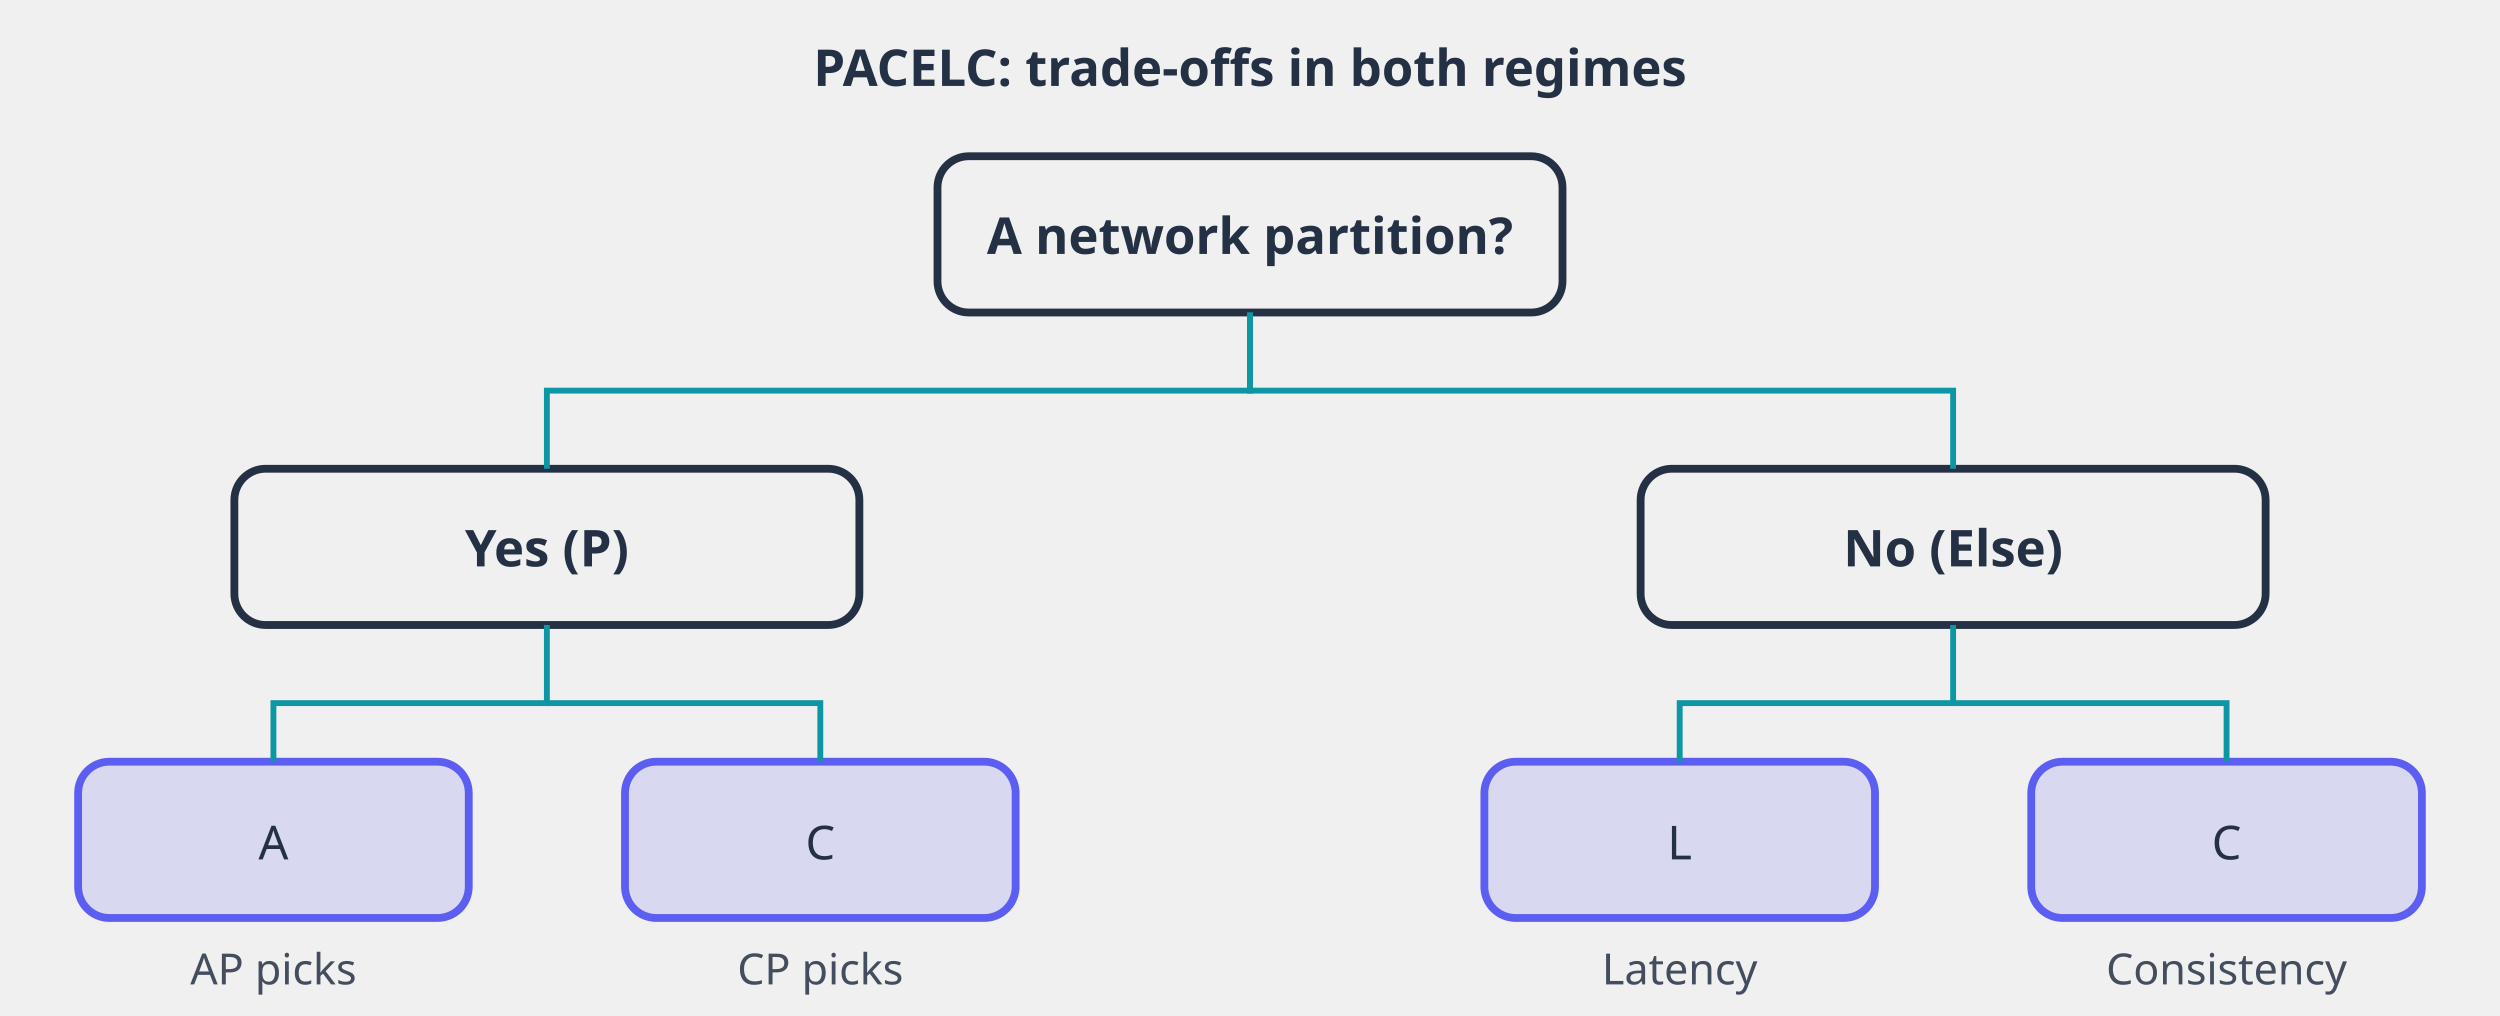
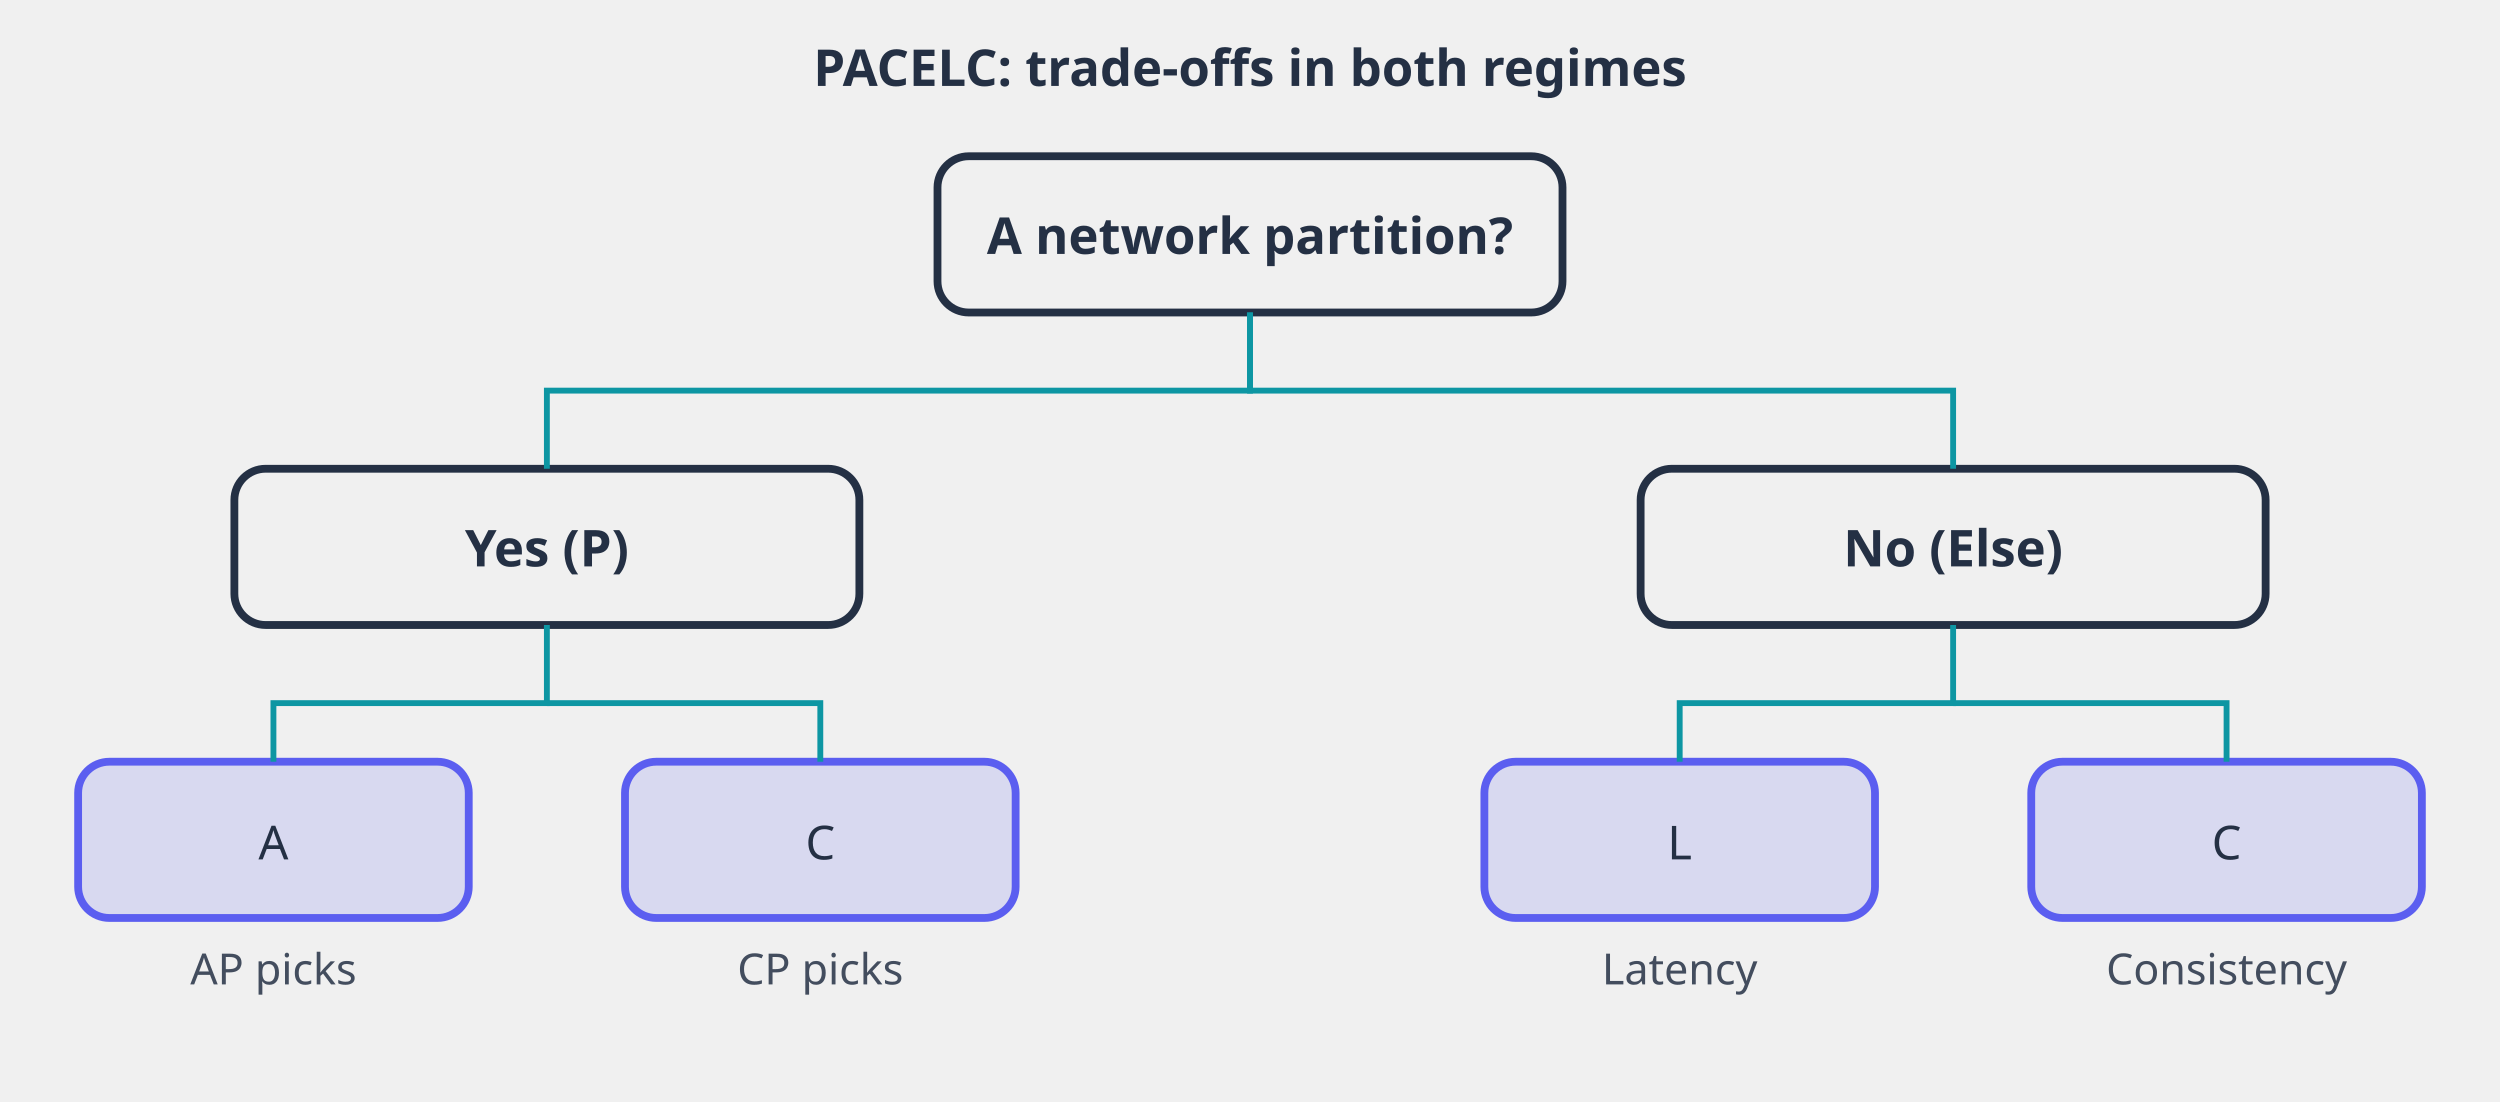
- <svg xmlns="http://www.w3.org/2000/svg" viewBox="0 0 640 260" role="img" aria-label="PACELC decision tree for partition vs no-partition trade-offs" style="max-width:100%;height:auto;margin:1.5rem auto;display:block;font:13px/1.3 ui-sans-serif,system-ui,sans-serif;">
+ <svg xmlns="http://www.w3.org/2000/svg" viewBox="0 0 640 282" role="img" aria-label="PACELC decision tree for partition vs no-partition trade-offs" style="font:13px/1.3 ui-sans-serif,system-ui,sans-serif;">
  <style>
    svg{color:#243044;}
    .flow{stroke:#0d96a3;}
    .flowfill{fill:#0d96a3;}
    .hl{fill:#5b5ef0;fill-opacity:.16;stroke:#5b5ef0;}
    .hl-solid{fill:#5b5ef0;stroke:#5b5ef0;}
    .on-hl{fill:#ffffff;}
    .step{fill:#64748b;stroke:#64748b;}
  </style>
  <text x="320" y="22" text-anchor="middle" fill="currentColor" font-weight="600">PACELC: trade-offs in both regimes</text>
  <g fill="none" stroke="currentColor" stroke-width="2">
    <rect x="240" y="40" width="160" height="40" rx="8" />
    <rect x="60" y="120" width="160" height="40" rx="8" />
    <rect x="420" y="120" width="160" height="40" rx="8" />
    <rect class="hl" x="20" y="195" width="100" height="40" rx="8" fill="currentColor" fill-opacity="0.1" stroke="currentColor" />
    <rect class="hl" x="160" y="195" width="100" height="40" rx="8" fill="currentColor" fill-opacity="0.1" stroke="currentColor" />
    <rect class="hl" x="380" y="195" width="100" height="40" rx="8" fill="currentColor" fill-opacity="0.1" stroke="currentColor" />
    <rect class="hl" x="520" y="195" width="100" height="40" rx="8" fill="currentColor" fill-opacity="0.1" stroke="currentColor" />
  </g>
  <g fill="currentColor" text-anchor="middle">
    <text x="320" y="65" font-weight="700">A network partition?</text>
    <text x="140" y="145" font-weight="600">Yes (P)</text>
    <text x="500" y="145" font-weight="600">No (Else)</text>
    <text x="70" y="220" font-size="12">A</text>
    <text x="210" y="220" font-size="12">C</text>
    <text x="430" y="220" font-size="12">L</text>
    <text x="570" y="220" font-size="12">C</text>
  </g>
  <g font-size="11" fill="currentColor" text-anchor="middle" opacity="0.85">
    <text x="70" y="252">AP picks</text>
    <text x="210" y="252">CP picks</text>
    <text x="430" y="252">Latency</text>
    <text x="570" y="252">Consistency</text>
  </g>
  <g class="flow" stroke="currentColor" stroke-width="1.5" fill="none">
    <path d="M320 80 V100 H140 V120" />
    <path d="M320 80 V100 H500 V120" />
    <path d="M140 160 V180 H70 V195" />
    <path d="M140 180 H210 V195" />
    <path d="M500 160 V180 H430 V195" />
    <path d="M500 180 H570 V195" />
  </g>
</svg>
